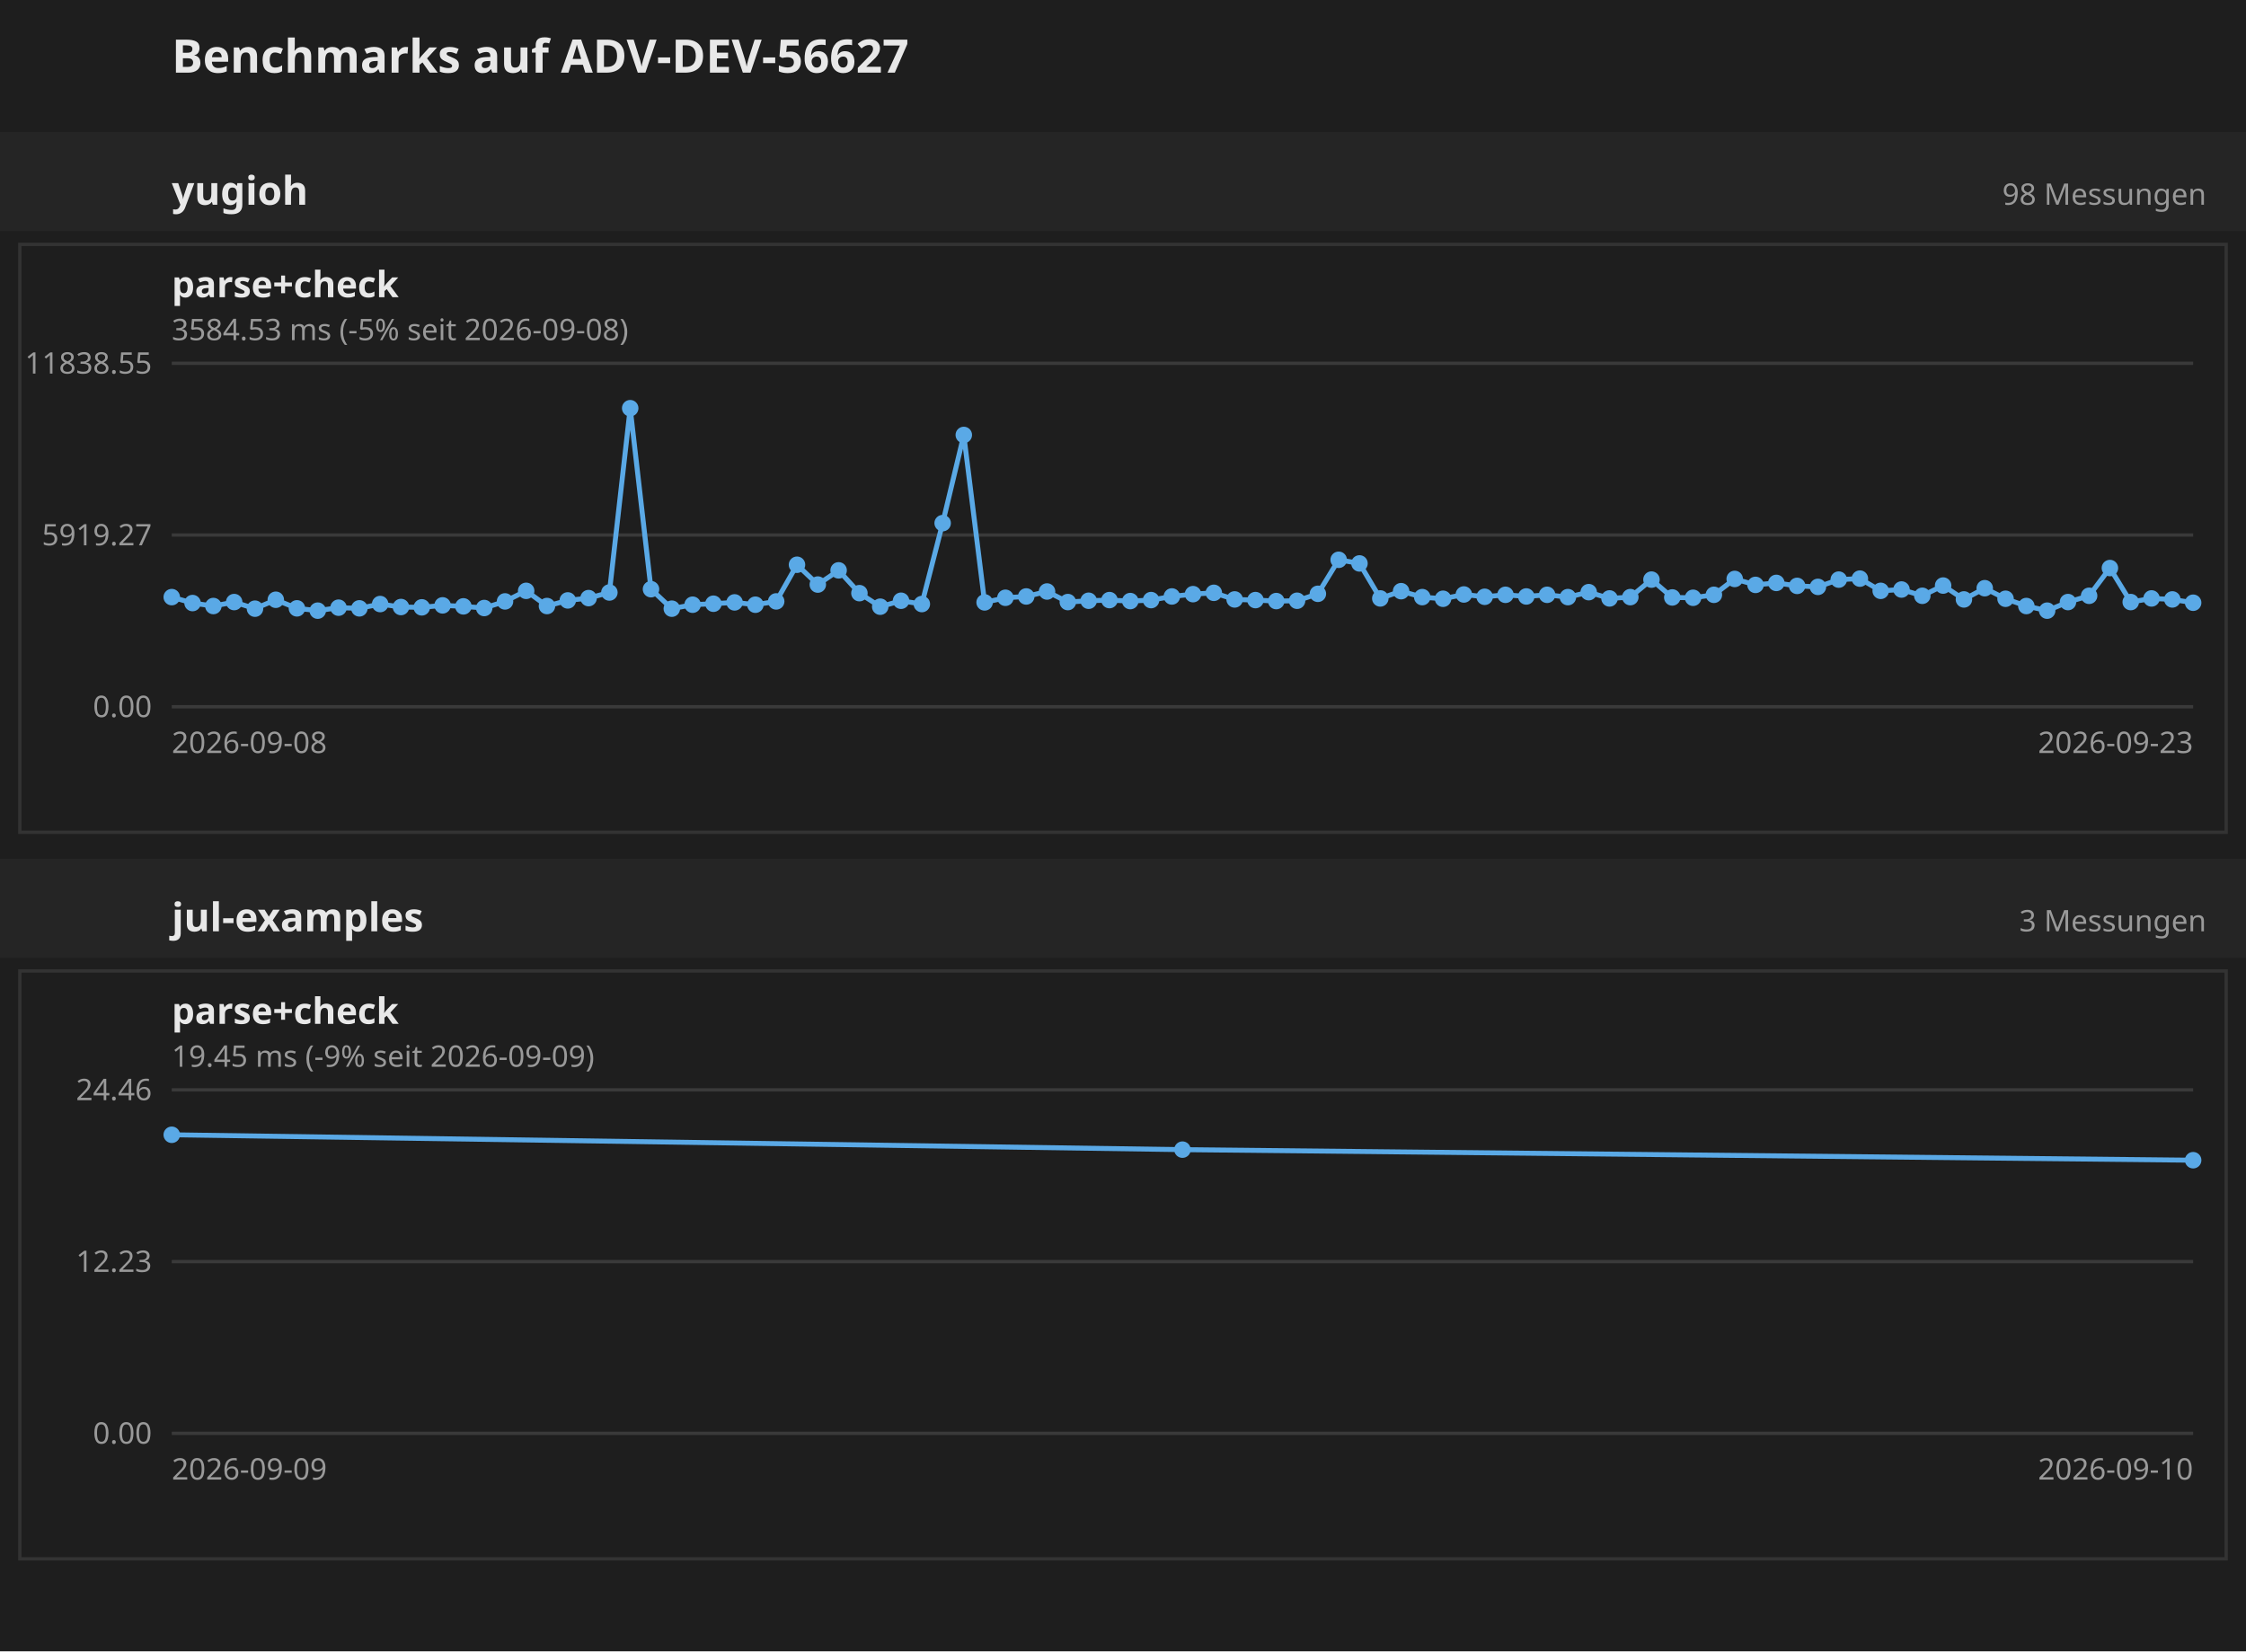
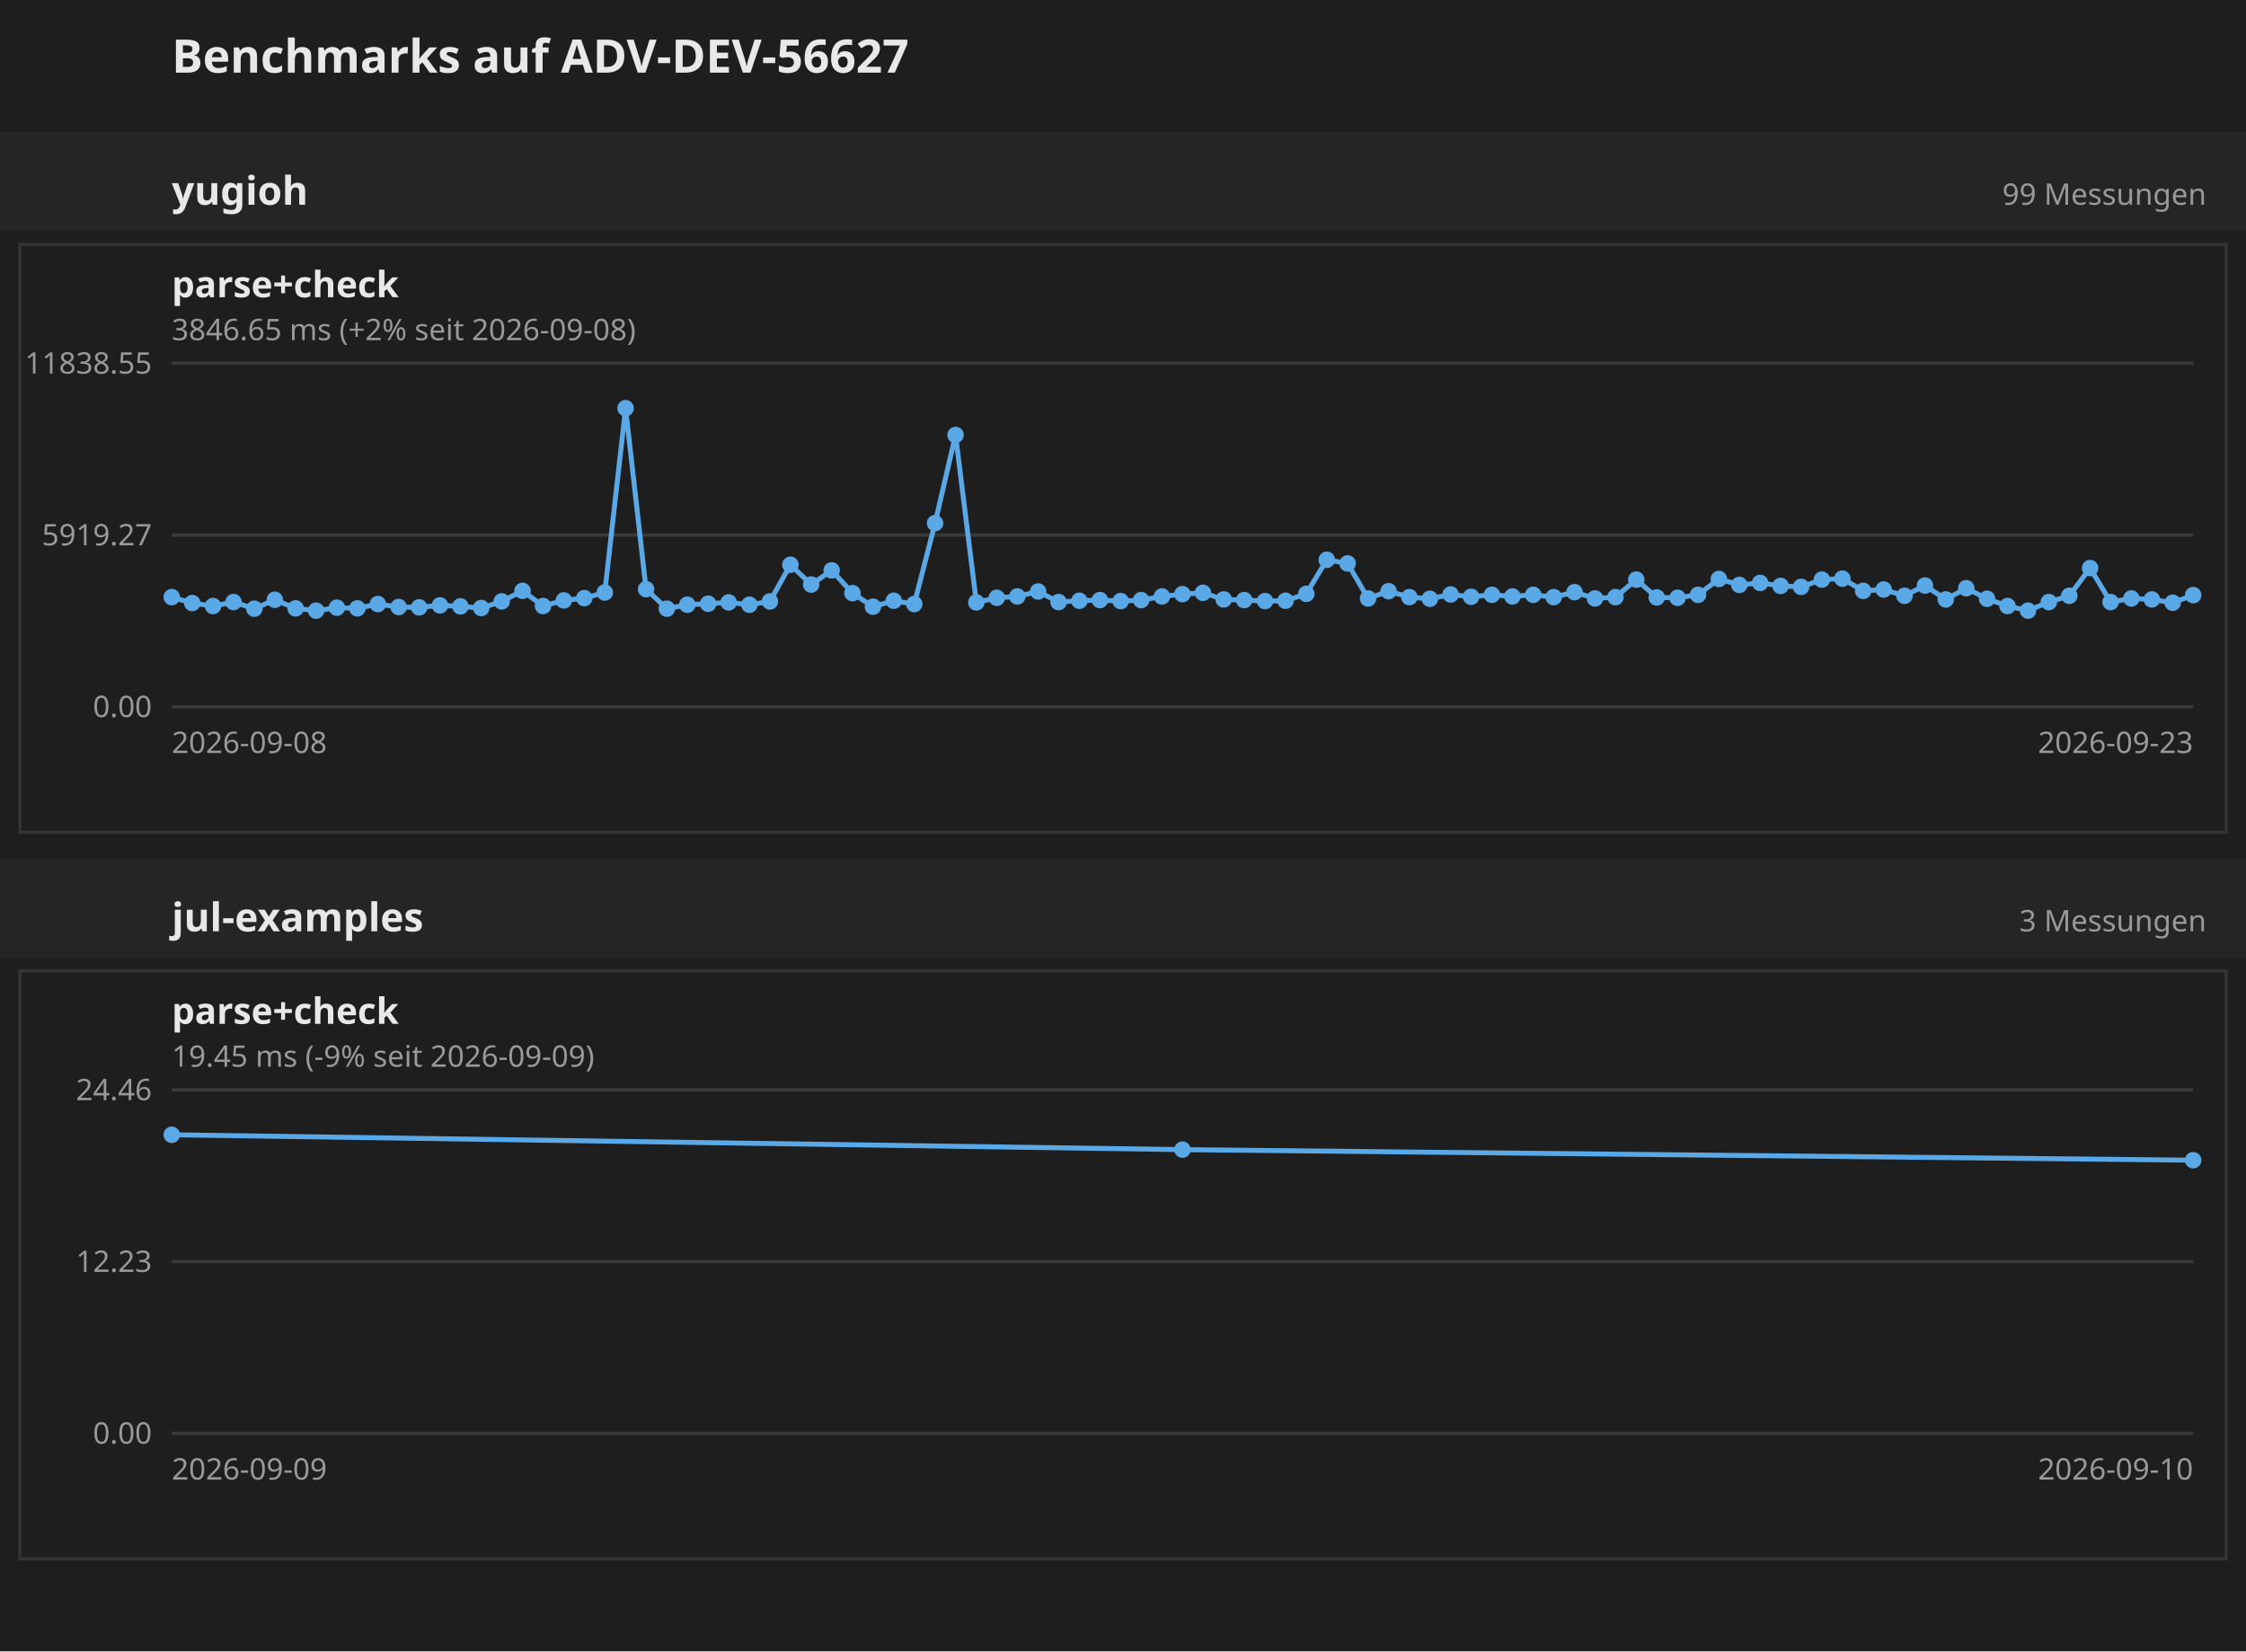
<svg xmlns="http://www.w3.org/2000/svg" width="680" height="500" font-family="sans-serif">
  <rect width="680" height="500" fill="#1e1e1e" />
  <text x="52" y="22" font-size="14" font-weight="bold" fill="#e8e8e8">Benchmarks auf ADV-DEV-56627</text>
  <g transform="translate(0 40)">
    <rect x="0" y="0" width="680" height="30" fill="#252525" />
    <text x="52" y="22" font-size="12" font-weight="bold" fill="#e8e8e8">yugioh</text>
-     <text x="668" y="22" text-anchor="end" font-size="9" fill="#999">98 Messungen</text>
+     <text x="668" y="22" text-anchor="end" font-size="9" fill="#999">99 Messungen</text>
    <g transform="translate(0 30)">
      <g transform="translate(0 0)">
        <rect x="6" y="4" width="668" height="178" fill="none" stroke="#333" />
        <text x="52" y="20" font-size="11" font-weight="bold" fill="#e8e8e8">parse+check</text>
-         <text x="52" y="33" font-size="9" fill="#999">3584.53 ms (-5% seit 2026-09-08)</text>
+         <text x="52" y="33" font-size="9" fill="#999">3846.65 ms (+2% seit 2026-09-08)</text>
        <line x1="52" y1="144.0" x2="664" y2="144.0" stroke="#3a3a3a" />
        <text x="46" y="144.0" text-anchor="end" dominant-baseline="middle" font-size="9" fill="#999">0.00</text>
        <line x1="52" y1="92.0" x2="664" y2="92.0" stroke="#3a3a3a" />
        <text x="46" y="92.0" text-anchor="end" dominant-baseline="middle" font-size="9" fill="#999">5919.27</text>
        <line x1="52" y1="40.0" x2="664" y2="40.0" stroke="#3a3a3a" />
        <text x="46" y="40.0" text-anchor="end" dominant-baseline="middle" font-size="9" fill="#999">11838.55</text>
        <text x="52" y="158" font-size="9" fill="#999">2026-09-08</text>
        <text x="664" y="158" text-anchor="end" font-size="9" fill="#999">2026-09-23</text>
-         <polyline fill="none" stroke="#5aa9e6" stroke-width="1.5" points="52.0,110.8 58.3,112.6 64.6,113.5 70.9,112.3 77.2,114.3 83.5,111.6 89.9,114.2 96.2,114.9 102.5,114.0 108.8,114.2 115.1,112.9 121.4,113.8 127.7,113.9 134.0,113.3 140.3,113.6 146.6,114.1 152.9,112.1 159.3,108.9 165.6,113.5 171.9,111.8 178.2,111.1 184.5,109.4 190.8,53.6 197.1,108.4 203.4,114.3 209.7,113.1 216.0,112.8 222.4,112.4 228.7,113.1 235.0,112.1 241.3,101.0 247.6,107.0 253.9,102.7 260.2,109.6 266.5,113.7 272.8,111.9 279.1,112.9 285.4,88.4 291.8,61.7 298.1,112.4 304.4,111.0 310.7,110.6 317.0,109.1 323.3,112.3 329.6,111.9 335.9,111.7 342.2,112.0 348.5,111.7 354.8,110.6 361.2,109.9 367.5,109.5 373.8,111.5 380.1,111.7 386.4,112.0 392.7,111.9 399.0,109.8 405.3,99.5 411.6,100.6 417.9,111.2 424.2,109.0 430.6,110.8 436.9,111.3 443.2,110.0 449.5,110.7 455.8,110.1 462.1,110.6 468.4,110.1 474.7,110.8 481.0,109.3 487.3,111.2 493.6,110.8 500.0,105.5 506.3,110.9 512.6,111.0 518.9,110.1 525.2,105.3 531.5,107.1 537.8,106.5 544.1,107.4 550.4,107.7 556.7,105.5 563.1,105.2 569.4,108.9 575.7,108.5 582.0,110.4 588.3,107.3 594.6,111.5 600.9,108.1 607.2,111.3 613.5,113.5 619.8,114.9 626.1,112.3 632.5,110.4 638.8,102.0 645.1,112.3 651.4,111.2 657.7,111.5 664.0,112.5" />
+         <polyline fill="none" stroke="#5aa9e6" stroke-width="1.5" points="52.0,110.8 58.2,112.6 64.5,113.5 70.7,112.3 77.0,114.3 83.2,111.6 89.5,114.2 95.7,114.9 102.0,114.0 108.2,114.2 114.4,112.9 120.7,113.8 126.9,113.9 133.2,113.3 139.4,113.6 145.7,114.1 151.9,112.1 158.2,108.9 164.4,113.5 170.7,111.8 176.9,111.1 183.1,109.4 189.4,53.6 195.6,108.4 201.9,114.3 208.1,113.1 214.4,112.8 220.6,112.4 226.9,113.1 233.1,112.1 239.3,101.0 245.6,107.0 251.8,102.7 258.1,109.6 264.3,113.7 270.6,111.9 276.8,112.9 283.1,88.4 289.3,61.7 295.6,112.4 301.8,111.0 308.0,110.6 314.3,109.1 320.5,112.3 326.8,111.9 333.0,111.7 339.3,112.0 345.5,111.7 351.8,110.6 358.0,109.9 364.2,109.5 370.5,111.5 376.7,111.7 383.0,112.0 389.2,111.9 395.5,109.8 401.7,99.5 408.0,100.6 414.2,111.2 420.4,109.0 426.7,110.8 432.9,111.3 439.2,110.0 445.4,110.7 451.7,110.1 457.9,110.6 464.2,110.1 470.4,110.8 476.7,109.3 482.9,111.2 489.1,110.8 495.4,105.5 501.6,110.9 507.9,111.0 514.1,110.1 520.4,105.3 526.6,107.1 532.9,106.5 539.1,107.4 545.3,107.7 551.6,105.5 557.8,105.2 564.1,108.9 570.3,108.5 576.6,110.4 582.8,107.3 589.1,111.5 595.3,108.1 601.6,111.3 607.8,113.5 614.0,114.9 620.3,112.3 626.5,110.4 632.8,102.0 639.0,112.3 645.3,111.2 651.5,111.5 657.8,112.5 664.0,110.2" />
        <circle cx="52.0" cy="110.8" r="2.5" fill="#5aa9e6" />
-         <circle cx="58.3" cy="112.6" r="2.5" fill="#5aa9e6" />
-         <circle cx="64.6" cy="113.5" r="2.5" fill="#5aa9e6" />
-         <circle cx="70.9" cy="112.3" r="2.5" fill="#5aa9e6" />
-         <circle cx="77.2" cy="114.3" r="2.5" fill="#5aa9e6" />
-         <circle cx="83.5" cy="111.6" r="2.5" fill="#5aa9e6" />
-         <circle cx="89.9" cy="114.2" r="2.5" fill="#5aa9e6" />
-         <circle cx="96.2" cy="114.9" r="2.5" fill="#5aa9e6" />
-         <circle cx="102.5" cy="114.0" r="2.5" fill="#5aa9e6" />
-         <circle cx="108.8" cy="114.2" r="2.5" fill="#5aa9e6" />
-         <circle cx="115.1" cy="112.9" r="2.5" fill="#5aa9e6" />
-         <circle cx="121.4" cy="113.8" r="2.5" fill="#5aa9e6" />
-         <circle cx="127.7" cy="113.9" r="2.5" fill="#5aa9e6" />
-         <circle cx="134.0" cy="113.3" r="2.5" fill="#5aa9e6" />
-         <circle cx="140.3" cy="113.6" r="2.5" fill="#5aa9e6" />
-         <circle cx="146.6" cy="114.1" r="2.5" fill="#5aa9e6" />
-         <circle cx="152.9" cy="112.1" r="2.5" fill="#5aa9e6" />
-         <circle cx="159.3" cy="108.9" r="2.5" fill="#5aa9e6" />
-         <circle cx="165.6" cy="113.5" r="2.5" fill="#5aa9e6" />
-         <circle cx="171.9" cy="111.8" r="2.5" fill="#5aa9e6" />
-         <circle cx="178.2" cy="111.1" r="2.5" fill="#5aa9e6" />
-         <circle cx="184.5" cy="109.4" r="2.5" fill="#5aa9e6" />
-         <circle cx="190.8" cy="53.6" r="2.5" fill="#5aa9e6" />
-         <circle cx="197.1" cy="108.4" r="2.5" fill="#5aa9e6" />
-         <circle cx="203.4" cy="114.3" r="2.5" fill="#5aa9e6" />
-         <circle cx="209.7" cy="113.1" r="2.5" fill="#5aa9e6" />
-         <circle cx="216.0" cy="112.8" r="2.5" fill="#5aa9e6" />
-         <circle cx="222.4" cy="112.4" r="2.5" fill="#5aa9e6" />
-         <circle cx="228.7" cy="113.1" r="2.5" fill="#5aa9e6" />
-         <circle cx="235.0" cy="112.1" r="2.5" fill="#5aa9e6" />
-         <circle cx="241.3" cy="101.0" r="2.5" fill="#5aa9e6" />
-         <circle cx="247.6" cy="107.0" r="2.5" fill="#5aa9e6" />
-         <circle cx="253.9" cy="102.7" r="2.5" fill="#5aa9e6" />
-         <circle cx="260.2" cy="109.6" r="2.5" fill="#5aa9e6" />
-         <circle cx="266.5" cy="113.7" r="2.5" fill="#5aa9e6" />
-         <circle cx="272.8" cy="111.9" r="2.5" fill="#5aa9e6" />
-         <circle cx="279.1" cy="112.9" r="2.5" fill="#5aa9e6" />
-         <circle cx="285.4" cy="88.4" r="2.5" fill="#5aa9e6" />
-         <circle cx="291.8" cy="61.7" r="2.5" fill="#5aa9e6" />
-         <circle cx="298.1" cy="112.4" r="2.5" fill="#5aa9e6" />
-         <circle cx="304.4" cy="111.0" r="2.5" fill="#5aa9e6" />
-         <circle cx="310.7" cy="110.6" r="2.5" fill="#5aa9e6" />
-         <circle cx="317.0" cy="109.1" r="2.5" fill="#5aa9e6" />
-         <circle cx="323.3" cy="112.3" r="2.5" fill="#5aa9e6" />
-         <circle cx="329.6" cy="111.9" r="2.5" fill="#5aa9e6" />
-         <circle cx="335.9" cy="111.7" r="2.5" fill="#5aa9e6" />
-         <circle cx="342.2" cy="112.0" r="2.5" fill="#5aa9e6" />
-         <circle cx="348.5" cy="111.7" r="2.5" fill="#5aa9e6" />
-         <circle cx="354.8" cy="110.6" r="2.5" fill="#5aa9e6" />
-         <circle cx="361.2" cy="109.9" r="2.5" fill="#5aa9e6" />
-         <circle cx="367.5" cy="109.5" r="2.5" fill="#5aa9e6" />
-         <circle cx="373.8" cy="111.5" r="2.5" fill="#5aa9e6" />
-         <circle cx="380.1" cy="111.7" r="2.5" fill="#5aa9e6" />
-         <circle cx="386.4" cy="112.0" r="2.5" fill="#5aa9e6" />
-         <circle cx="392.7" cy="111.9" r="2.5" fill="#5aa9e6" />
-         <circle cx="399.0" cy="109.8" r="2.5" fill="#5aa9e6" />
-         <circle cx="405.3" cy="99.5" r="2.5" fill="#5aa9e6" />
-         <circle cx="411.6" cy="100.6" r="2.5" fill="#5aa9e6" />
-         <circle cx="417.9" cy="111.2" r="2.5" fill="#5aa9e6" />
-         <circle cx="424.2" cy="109.0" r="2.5" fill="#5aa9e6" />
-         <circle cx="430.6" cy="110.8" r="2.5" fill="#5aa9e6" />
-         <circle cx="436.9" cy="111.3" r="2.5" fill="#5aa9e6" />
-         <circle cx="443.2" cy="110.0" r="2.5" fill="#5aa9e6" />
-         <circle cx="449.5" cy="110.7" r="2.5" fill="#5aa9e6" />
-         <circle cx="455.8" cy="110.1" r="2.5" fill="#5aa9e6" />
-         <circle cx="462.1" cy="110.6" r="2.5" fill="#5aa9e6" />
-         <circle cx="468.4" cy="110.1" r="2.5" fill="#5aa9e6" />
-         <circle cx="474.7" cy="110.8" r="2.5" fill="#5aa9e6" />
-         <circle cx="481.0" cy="109.3" r="2.5" fill="#5aa9e6" />
-         <circle cx="487.3" cy="111.2" r="2.5" fill="#5aa9e6" />
-         <circle cx="493.6" cy="110.8" r="2.5" fill="#5aa9e6" />
-         <circle cx="500.0" cy="105.5" r="2.5" fill="#5aa9e6" />
-         <circle cx="506.3" cy="110.9" r="2.5" fill="#5aa9e6" />
-         <circle cx="512.6" cy="111.0" r="2.5" fill="#5aa9e6" />
-         <circle cx="518.9" cy="110.1" r="2.5" fill="#5aa9e6" />
-         <circle cx="525.2" cy="105.3" r="2.5" fill="#5aa9e6" />
-         <circle cx="531.5" cy="107.1" r="2.5" fill="#5aa9e6" />
-         <circle cx="537.8" cy="106.5" r="2.5" fill="#5aa9e6" />
-         <circle cx="544.1" cy="107.4" r="2.5" fill="#5aa9e6" />
-         <circle cx="550.4" cy="107.7" r="2.5" fill="#5aa9e6" />
-         <circle cx="556.7" cy="105.5" r="2.5" fill="#5aa9e6" />
-         <circle cx="563.1" cy="105.2" r="2.5" fill="#5aa9e6" />
-         <circle cx="569.4" cy="108.9" r="2.5" fill="#5aa9e6" />
-         <circle cx="575.7" cy="108.5" r="2.5" fill="#5aa9e6" />
-         <circle cx="582.0" cy="110.4" r="2.5" fill="#5aa9e6" />
-         <circle cx="588.3" cy="107.3" r="2.5" fill="#5aa9e6" />
-         <circle cx="594.6" cy="111.5" r="2.5" fill="#5aa9e6" />
-         <circle cx="600.9" cy="108.1" r="2.5" fill="#5aa9e6" />
-         <circle cx="607.2" cy="111.3" r="2.5" fill="#5aa9e6" />
-         <circle cx="613.5" cy="113.5" r="2.5" fill="#5aa9e6" />
-         <circle cx="619.8" cy="114.9" r="2.5" fill="#5aa9e6" />
-         <circle cx="626.1" cy="112.3" r="2.5" fill="#5aa9e6" />
-         <circle cx="632.5" cy="110.4" r="2.5" fill="#5aa9e6" />
-         <circle cx="638.8" cy="102.0" r="2.5" fill="#5aa9e6" />
-         <circle cx="645.1" cy="112.3" r="2.5" fill="#5aa9e6" />
-         <circle cx="651.4" cy="111.2" r="2.5" fill="#5aa9e6" />
-         <circle cx="657.7" cy="111.5" r="2.5" fill="#5aa9e6" />
-         <circle cx="664.0" cy="112.5" r="2.5" fill="#5aa9e6" />
+         <circle cx="58.2" cy="112.6" r="2.5" fill="#5aa9e6" />
+         <circle cx="64.5" cy="113.5" r="2.5" fill="#5aa9e6" />
+         <circle cx="70.7" cy="112.3" r="2.5" fill="#5aa9e6" />
+         <circle cx="77.0" cy="114.3" r="2.5" fill="#5aa9e6" />
+         <circle cx="83.2" cy="111.6" r="2.5" fill="#5aa9e6" />
+         <circle cx="89.5" cy="114.2" r="2.5" fill="#5aa9e6" />
+         <circle cx="95.7" cy="114.9" r="2.5" fill="#5aa9e6" />
+         <circle cx="102.0" cy="114.0" r="2.5" fill="#5aa9e6" />
+         <circle cx="108.2" cy="114.2" r="2.5" fill="#5aa9e6" />
+         <circle cx="114.4" cy="112.9" r="2.5" fill="#5aa9e6" />
+         <circle cx="120.7" cy="113.8" r="2.5" fill="#5aa9e6" />
+         <circle cx="126.9" cy="113.9" r="2.5" fill="#5aa9e6" />
+         <circle cx="133.2" cy="113.3" r="2.5" fill="#5aa9e6" />
+         <circle cx="139.4" cy="113.6" r="2.5" fill="#5aa9e6" />
+         <circle cx="145.7" cy="114.1" r="2.5" fill="#5aa9e6" />
+         <circle cx="151.9" cy="112.1" r="2.5" fill="#5aa9e6" />
+         <circle cx="158.2" cy="108.9" r="2.5" fill="#5aa9e6" />
+         <circle cx="164.4" cy="113.5" r="2.5" fill="#5aa9e6" />
+         <circle cx="170.7" cy="111.8" r="2.5" fill="#5aa9e6" />
+         <circle cx="176.9" cy="111.1" r="2.5" fill="#5aa9e6" />
+         <circle cx="183.1" cy="109.4" r="2.5" fill="#5aa9e6" />
+         <circle cx="189.4" cy="53.6" r="2.5" fill="#5aa9e6" />
+         <circle cx="195.6" cy="108.4" r="2.5" fill="#5aa9e6" />
+         <circle cx="201.9" cy="114.3" r="2.5" fill="#5aa9e6" />
+         <circle cx="208.1" cy="113.1" r="2.5" fill="#5aa9e6" />
+         <circle cx="214.4" cy="112.8" r="2.5" fill="#5aa9e6" />
+         <circle cx="220.6" cy="112.4" r="2.5" fill="#5aa9e6" />
+         <circle cx="226.9" cy="113.1" r="2.5" fill="#5aa9e6" />
+         <circle cx="233.1" cy="112.1" r="2.5" fill="#5aa9e6" />
+         <circle cx="239.3" cy="101.0" r="2.5" fill="#5aa9e6" />
+         <circle cx="245.6" cy="107.0" r="2.5" fill="#5aa9e6" />
+         <circle cx="251.8" cy="102.7" r="2.5" fill="#5aa9e6" />
+         <circle cx="258.1" cy="109.6" r="2.5" fill="#5aa9e6" />
+         <circle cx="264.3" cy="113.7" r="2.5" fill="#5aa9e6" />
+         <circle cx="270.6" cy="111.9" r="2.5" fill="#5aa9e6" />
+         <circle cx="276.8" cy="112.9" r="2.5" fill="#5aa9e6" />
+         <circle cx="283.1" cy="88.4" r="2.5" fill="#5aa9e6" />
+         <circle cx="289.3" cy="61.7" r="2.5" fill="#5aa9e6" />
+         <circle cx="295.6" cy="112.4" r="2.5" fill="#5aa9e6" />
+         <circle cx="301.8" cy="111.0" r="2.5" fill="#5aa9e6" />
+         <circle cx="308.0" cy="110.6" r="2.5" fill="#5aa9e6" />
+         <circle cx="314.3" cy="109.1" r="2.5" fill="#5aa9e6" />
+         <circle cx="320.5" cy="112.3" r="2.5" fill="#5aa9e6" />
+         <circle cx="326.8" cy="111.9" r="2.5" fill="#5aa9e6" />
+         <circle cx="333.0" cy="111.7" r="2.5" fill="#5aa9e6" />
+         <circle cx="339.3" cy="112.0" r="2.5" fill="#5aa9e6" />
+         <circle cx="345.5" cy="111.7" r="2.5" fill="#5aa9e6" />
+         <circle cx="351.8" cy="110.6" r="2.5" fill="#5aa9e6" />
+         <circle cx="358.0" cy="109.9" r="2.5" fill="#5aa9e6" />
+         <circle cx="364.2" cy="109.5" r="2.5" fill="#5aa9e6" />
+         <circle cx="370.5" cy="111.5" r="2.5" fill="#5aa9e6" />
+         <circle cx="376.7" cy="111.7" r="2.5" fill="#5aa9e6" />
+         <circle cx="383.0" cy="112.0" r="2.5" fill="#5aa9e6" />
+         <circle cx="389.2" cy="111.9" r="2.5" fill="#5aa9e6" />
+         <circle cx="395.5" cy="109.8" r="2.5" fill="#5aa9e6" />
+         <circle cx="401.7" cy="99.5" r="2.5" fill="#5aa9e6" />
+         <circle cx="408.0" cy="100.6" r="2.5" fill="#5aa9e6" />
+         <circle cx="414.2" cy="111.2" r="2.5" fill="#5aa9e6" />
+         <circle cx="420.4" cy="109.0" r="2.5" fill="#5aa9e6" />
+         <circle cx="426.7" cy="110.8" r="2.5" fill="#5aa9e6" />
+         <circle cx="432.9" cy="111.3" r="2.5" fill="#5aa9e6" />
+         <circle cx="439.2" cy="110.0" r="2.5" fill="#5aa9e6" />
+         <circle cx="445.4" cy="110.7" r="2.5" fill="#5aa9e6" />
+         <circle cx="451.7" cy="110.1" r="2.5" fill="#5aa9e6" />
+         <circle cx="457.9" cy="110.6" r="2.5" fill="#5aa9e6" />
+         <circle cx="464.2" cy="110.1" r="2.5" fill="#5aa9e6" />
+         <circle cx="470.4" cy="110.8" r="2.5" fill="#5aa9e6" />
+         <circle cx="476.7" cy="109.3" r="2.5" fill="#5aa9e6" />
+         <circle cx="482.9" cy="111.2" r="2.5" fill="#5aa9e6" />
+         <circle cx="489.1" cy="110.8" r="2.5" fill="#5aa9e6" />
+         <circle cx="495.4" cy="105.5" r="2.5" fill="#5aa9e6" />
+         <circle cx="501.6" cy="110.9" r="2.5" fill="#5aa9e6" />
+         <circle cx="507.9" cy="111.0" r="2.5" fill="#5aa9e6" />
+         <circle cx="514.1" cy="110.1" r="2.5" fill="#5aa9e6" />
+         <circle cx="520.4" cy="105.3" r="2.5" fill="#5aa9e6" />
+         <circle cx="526.6" cy="107.1" r="2.5" fill="#5aa9e6" />
+         <circle cx="532.9" cy="106.5" r="2.5" fill="#5aa9e6" />
+         <circle cx="539.1" cy="107.4" r="2.5" fill="#5aa9e6" />
+         <circle cx="545.3" cy="107.7" r="2.5" fill="#5aa9e6" />
+         <circle cx="551.6" cy="105.5" r="2.5" fill="#5aa9e6" />
+         <circle cx="557.8" cy="105.2" r="2.5" fill="#5aa9e6" />
+         <circle cx="564.1" cy="108.9" r="2.5" fill="#5aa9e6" />
+         <circle cx="570.3" cy="108.5" r="2.5" fill="#5aa9e6" />
+         <circle cx="576.6" cy="110.4" r="2.5" fill="#5aa9e6" />
+         <circle cx="582.8" cy="107.3" r="2.5" fill="#5aa9e6" />
+         <circle cx="589.1" cy="111.5" r="2.5" fill="#5aa9e6" />
+         <circle cx="595.3" cy="108.1" r="2.5" fill="#5aa9e6" />
+         <circle cx="601.6" cy="111.3" r="2.5" fill="#5aa9e6" />
+         <circle cx="607.8" cy="113.5" r="2.5" fill="#5aa9e6" />
+         <circle cx="614.0" cy="114.9" r="2.5" fill="#5aa9e6" />
+         <circle cx="620.3" cy="112.3" r="2.5" fill="#5aa9e6" />
+         <circle cx="626.5" cy="110.4" r="2.5" fill="#5aa9e6" />
+         <circle cx="632.8" cy="102.0" r="2.5" fill="#5aa9e6" />
+         <circle cx="639.0" cy="112.3" r="2.5" fill="#5aa9e6" />
+         <circle cx="645.3" cy="111.2" r="2.5" fill="#5aa9e6" />
+         <circle cx="651.5" cy="111.5" r="2.5" fill="#5aa9e6" />
+         <circle cx="657.8" cy="112.5" r="2.5" fill="#5aa9e6" />
+         <circle cx="664.0" cy="110.2" r="2.5" fill="#5aa9e6" />
      </g>
    </g>
  </g>
  <g transform="translate(0 260)">
    <rect x="0" y="0" width="680" height="30" fill="#252525" />
    <text x="52" y="22" font-size="12" font-weight="bold" fill="#e8e8e8">jul-examples</text>
    <text x="668" y="22" text-anchor="end" font-size="9" fill="#999">3 Messungen</text>
    <g transform="translate(0 30)">
      <g transform="translate(0 0)">
        <rect x="6" y="4" width="668" height="178" fill="none" stroke="#333" />
        <text x="52" y="20" font-size="11" font-weight="bold" fill="#e8e8e8">parse+check</text>
        <text x="52" y="33" font-size="9" fill="#999">19.45 ms (-9% seit 2026-09-09)</text>
        <line x1="52" y1="144.0" x2="664" y2="144.0" stroke="#3a3a3a" />
        <text x="46" y="144.0" text-anchor="end" dominant-baseline="middle" font-size="9" fill="#999">0.00</text>
        <line x1="52" y1="92.0" x2="664" y2="92.0" stroke="#3a3a3a" />
        <text x="46" y="92.0" text-anchor="end" dominant-baseline="middle" font-size="9" fill="#999">12.23</text>
        <line x1="52" y1="40.0" x2="664" y2="40.0" stroke="#3a3a3a" />
        <text x="46" y="40.0" text-anchor="end" dominant-baseline="middle" font-size="9" fill="#999">24.46</text>
        <text x="52" y="158" font-size="9" fill="#999">2026-09-09</text>
        <text x="664" y="158" text-anchor="end" font-size="9" fill="#999">2026-09-10</text>
        <polyline fill="none" stroke="#5aa9e6" stroke-width="1.5" points="52.0,53.6 358.0,58.1 664.0,61.3" />
        <circle cx="52.0" cy="53.6" r="2.5" fill="#5aa9e6" />
        <circle cx="358.0" cy="58.1" r="2.5" fill="#5aa9e6" />
        <circle cx="664.0" cy="61.3" r="2.5" fill="#5aa9e6" />
      </g>
    </g>
  </g>
</svg>
